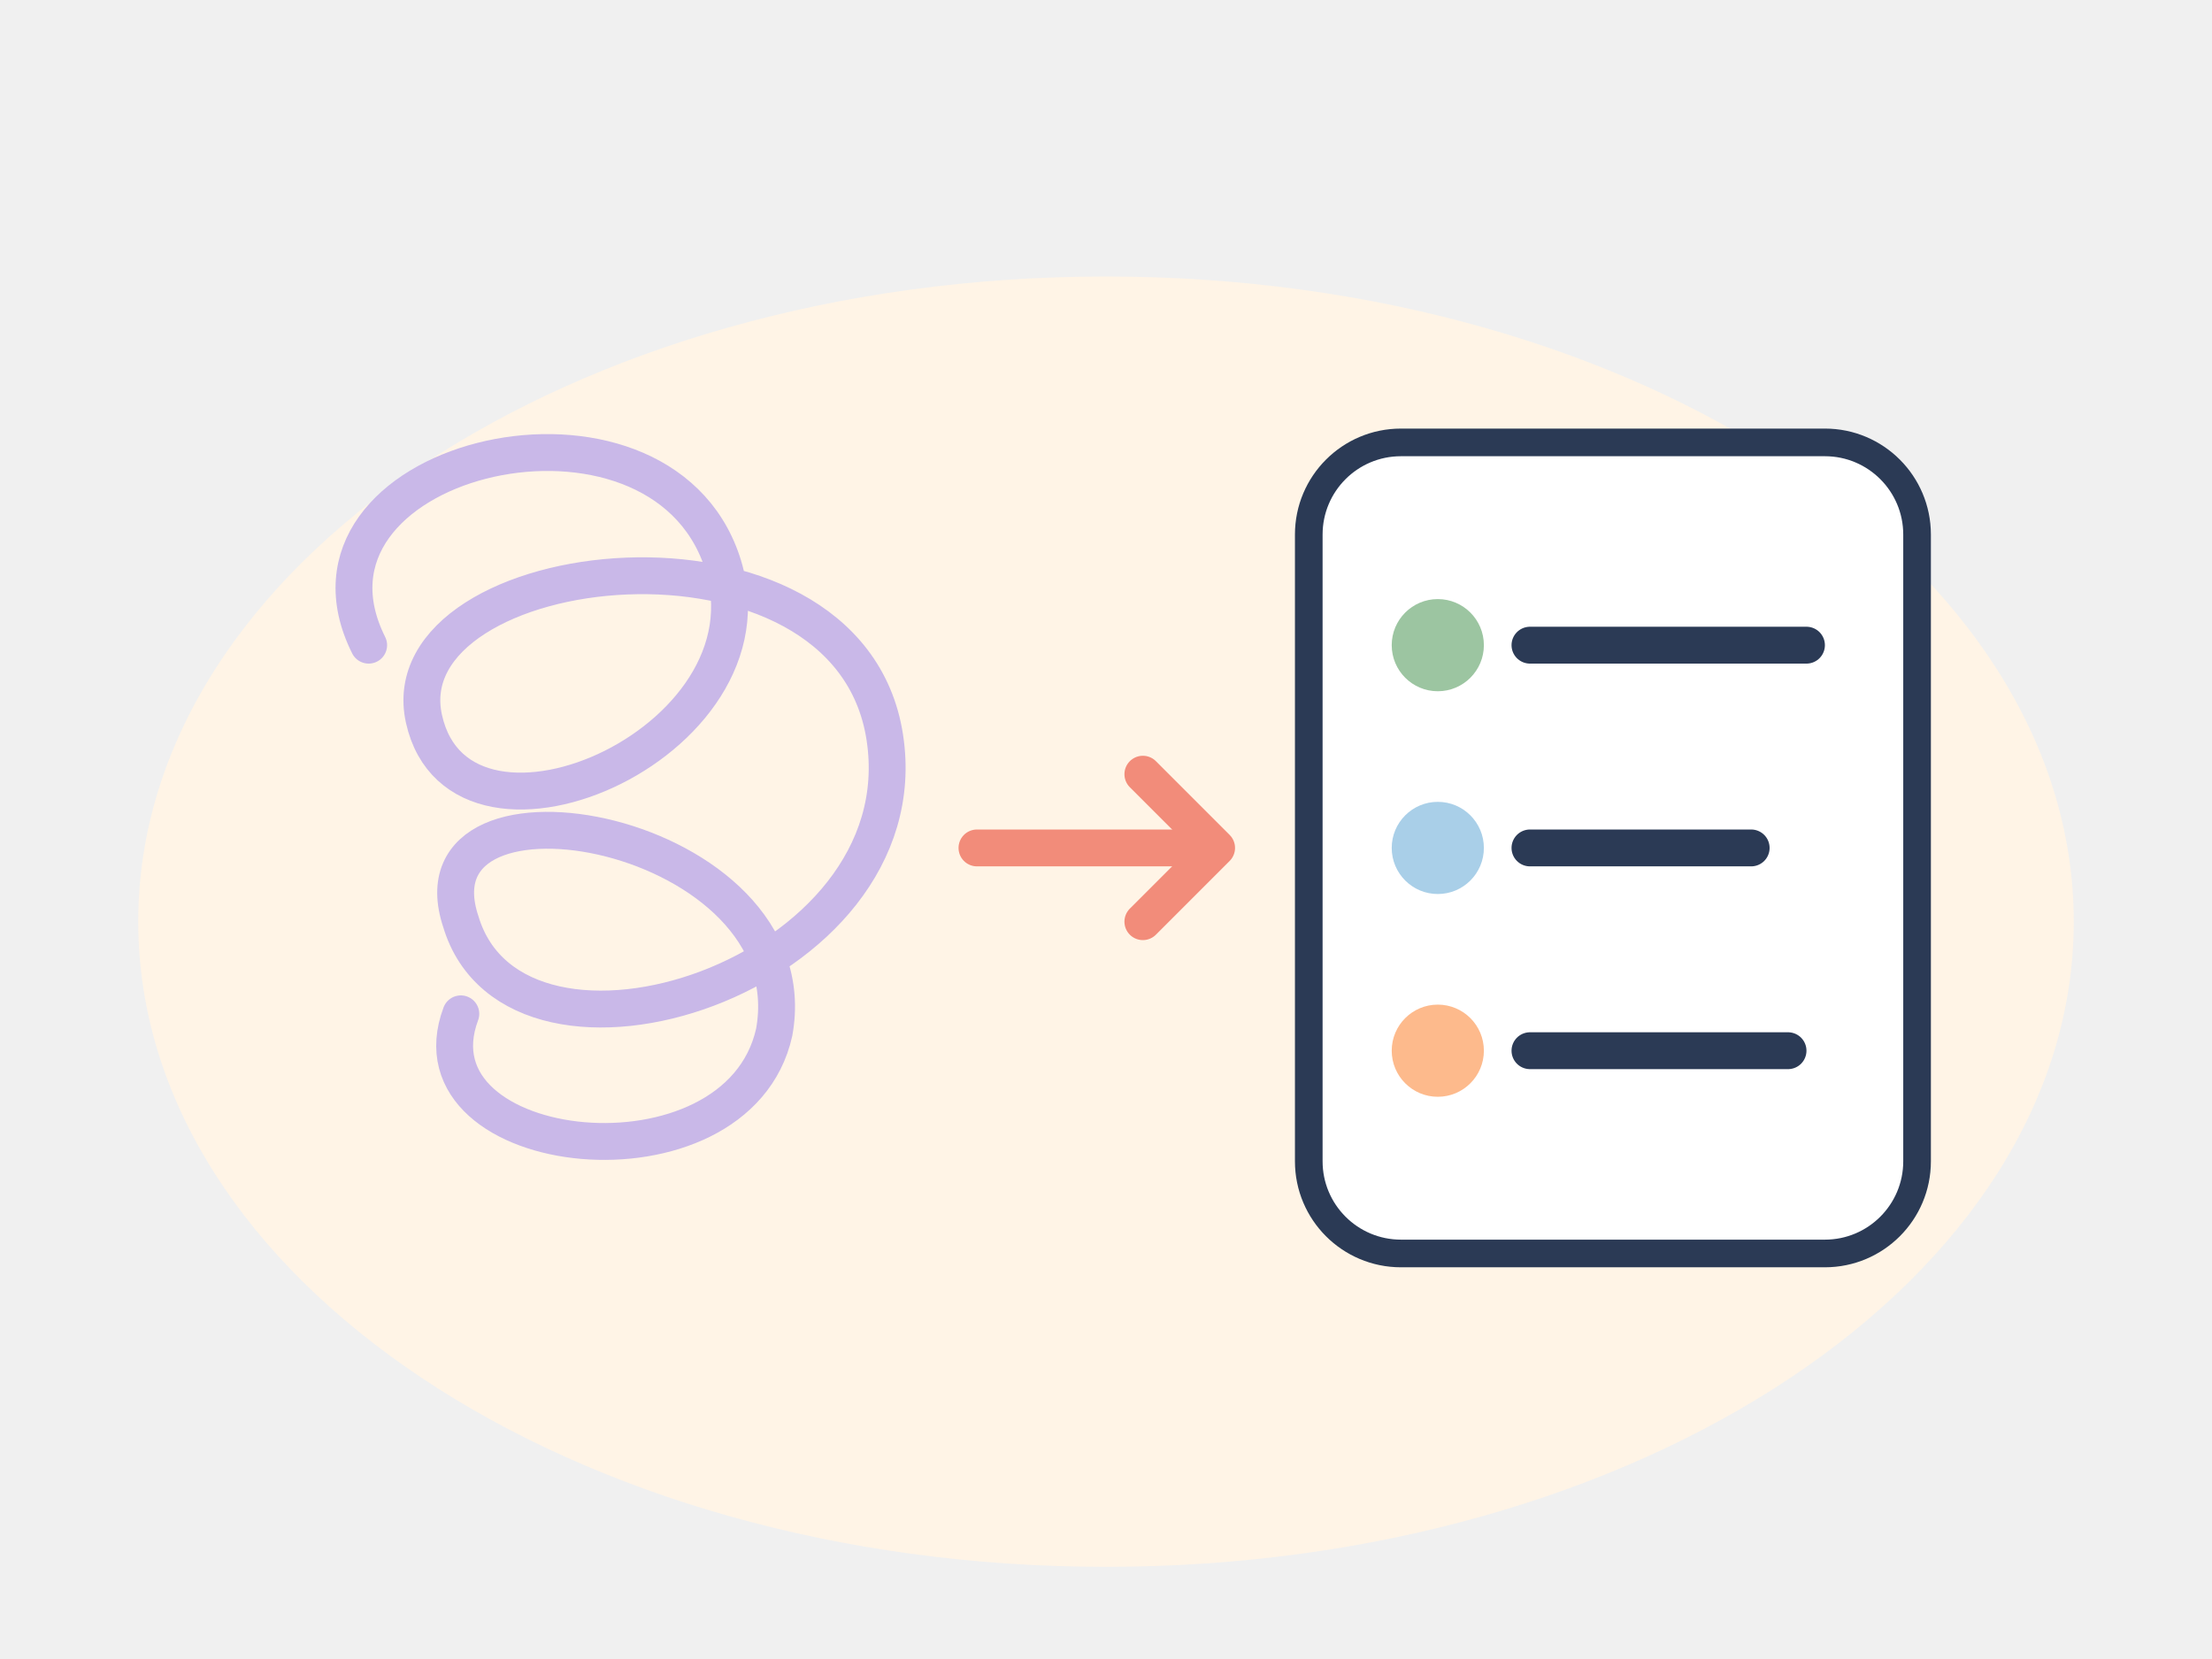
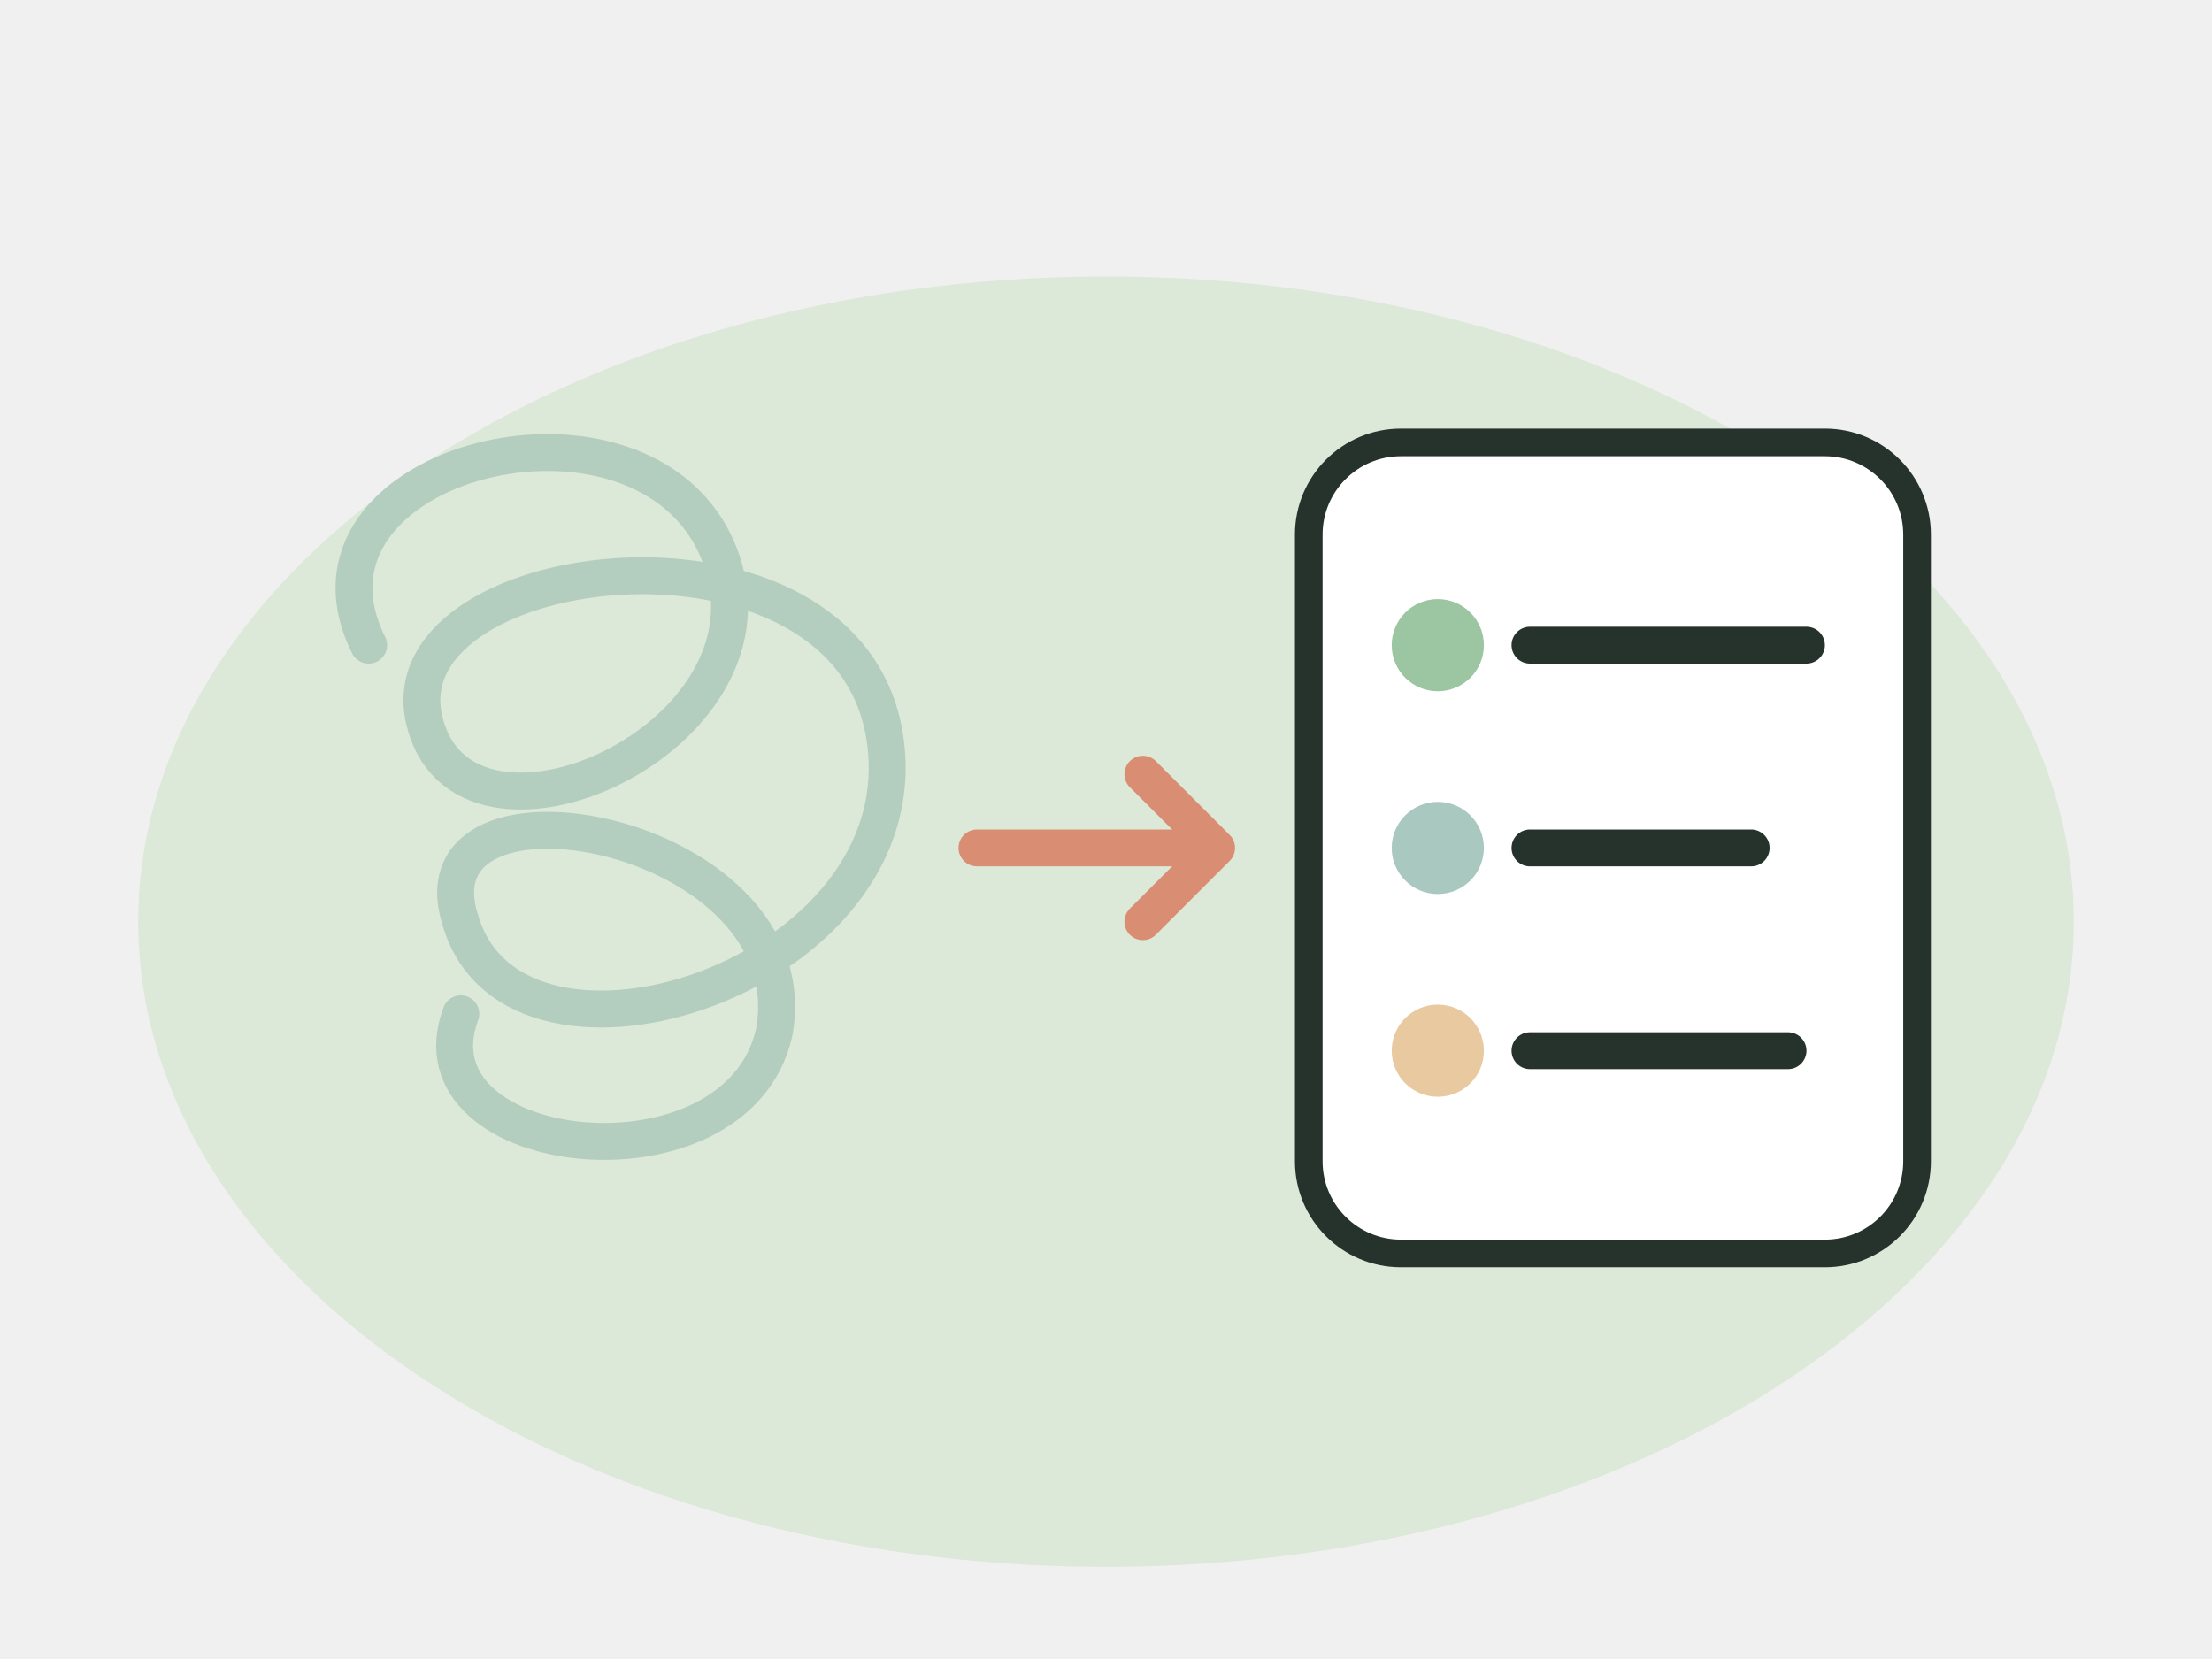
<svg xmlns="http://www.w3.org/2000/svg" viewBox="0 0 240 180" role="img" aria-labelledby="title">
-   <ellipse cx="120" cy="100" rx="105" ry="70" fill="#FFF4E6" />
-   <path d="M40 70 C30 50 70 40 78 60 C86 80 50 96 46 78 C42 60 92 54 96 80 C100 106 56 120 50 100 C44 82 88 90 84 112 C80 130 44 126 50 110" fill="none" stroke="#C9B8E8" stroke-width="4" stroke-linecap="round" />
-   <path d="M106 92 H130" stroke="#F28C7A" stroke-width="4" stroke-linecap="round" />
-   <path d="M124 84 L132 92 L124 100" fill="none" stroke="#F28C7A" stroke-width="4" stroke-linecap="round" stroke-linejoin="round" />
-   <rect x="142" y="48" width="66" height="88" rx="10" fill="#FFFFFF" stroke="#2B3A55" stroke-width="3" />
+   <ellipse cx="120" cy="100" rx="105" ry="70" fill="#dce8d8" />
+   <path d="M40 70 C30 50 70 40 78 60 C86 80 50 96 46 78 C42 60 92 54 96 80 C100 106 56 120 50 100 C44 82 88 90 84 112 C80 130 44 126 50 110" fill="none" stroke="#b3cdbe" stroke-width="4" stroke-linecap="round" />
+   <path d="M106 92 H130" stroke="#d98e73" stroke-width="4" stroke-linecap="round" />
+   <path d="M124 84 L132 92 L124 100" fill="none" stroke="#d98e73" stroke-width="4" stroke-linecap="round" stroke-linejoin="round" />
+   <rect x="142" y="48" width="66" height="88" rx="10" fill="#FFFFFF" stroke="#26332d" stroke-width="3" />
  <g>
    <circle cx="156" cy="70" r="5" fill="#9CC5A1" />
-     <line x1="166" y1="70" x2="196" y2="70" stroke="#2B3A55" stroke-width="4" stroke-linecap="round" />
-     <circle cx="156" cy="92" r="5" fill="#A9CFE8" />
-     <line x1="166" y1="92" x2="190" y2="92" stroke="#2B3A55" stroke-width="4" stroke-linecap="round" />
-     <circle cx="156" cy="114" r="5" fill="#FDBA8C" />
-     <line x1="166" y1="114" x2="194" y2="114" stroke="#2B3A55" stroke-width="4" stroke-linecap="round" />
+     <line x1="166" y1="70" x2="196" y2="70" stroke="#26332d" stroke-width="4" stroke-linecap="round" />
+     <circle cx="156" cy="92" r="5" fill="#a8c8c0" />
+     <line x1="166" y1="92" x2="190" y2="92" stroke="#26332d" stroke-width="4" stroke-linecap="round" />
+     <circle cx="156" cy="114" r="5" fill="#e8c9a0" />
+     <line x1="166" y1="114" x2="194" y2="114" stroke="#26332d" stroke-width="4" stroke-linecap="round" />
  </g>
</svg>
